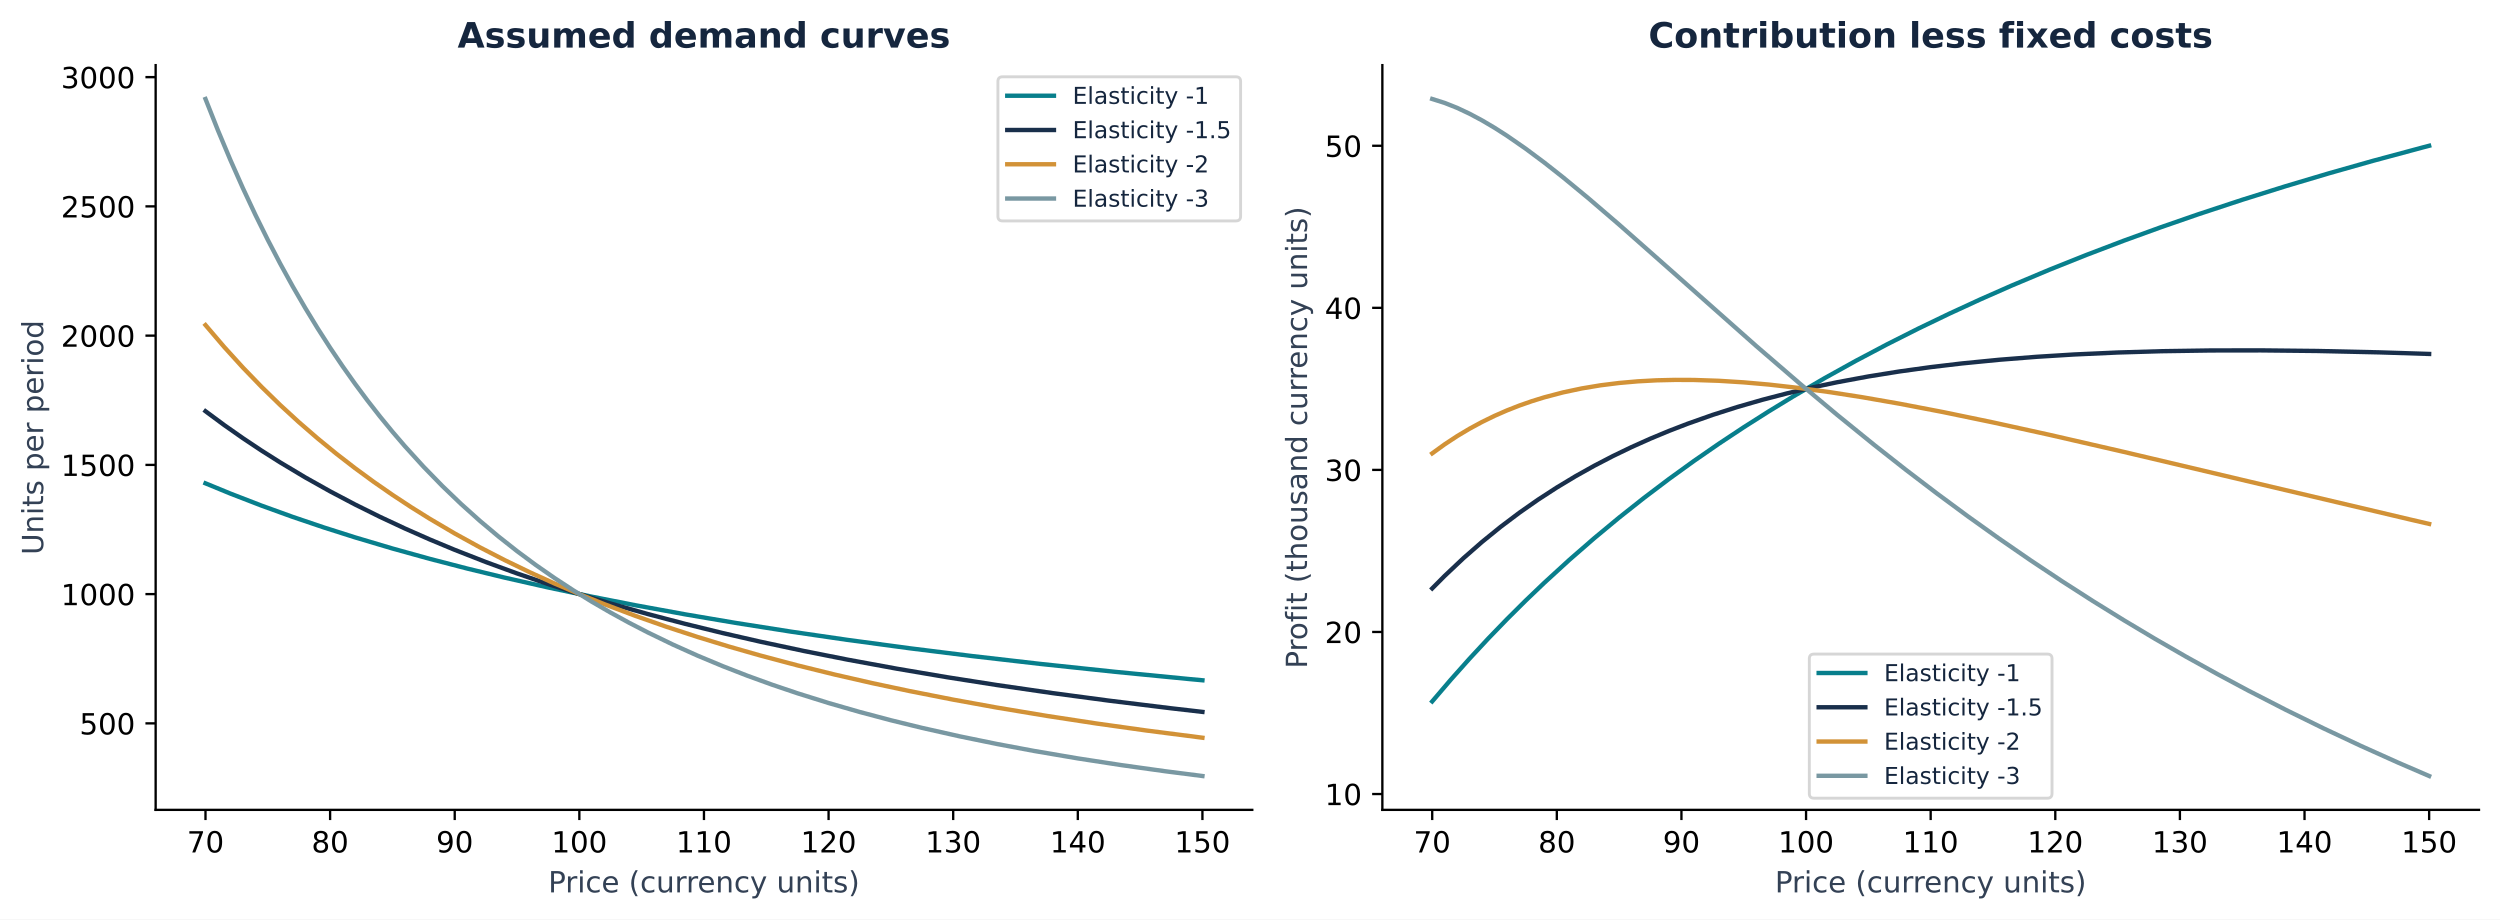
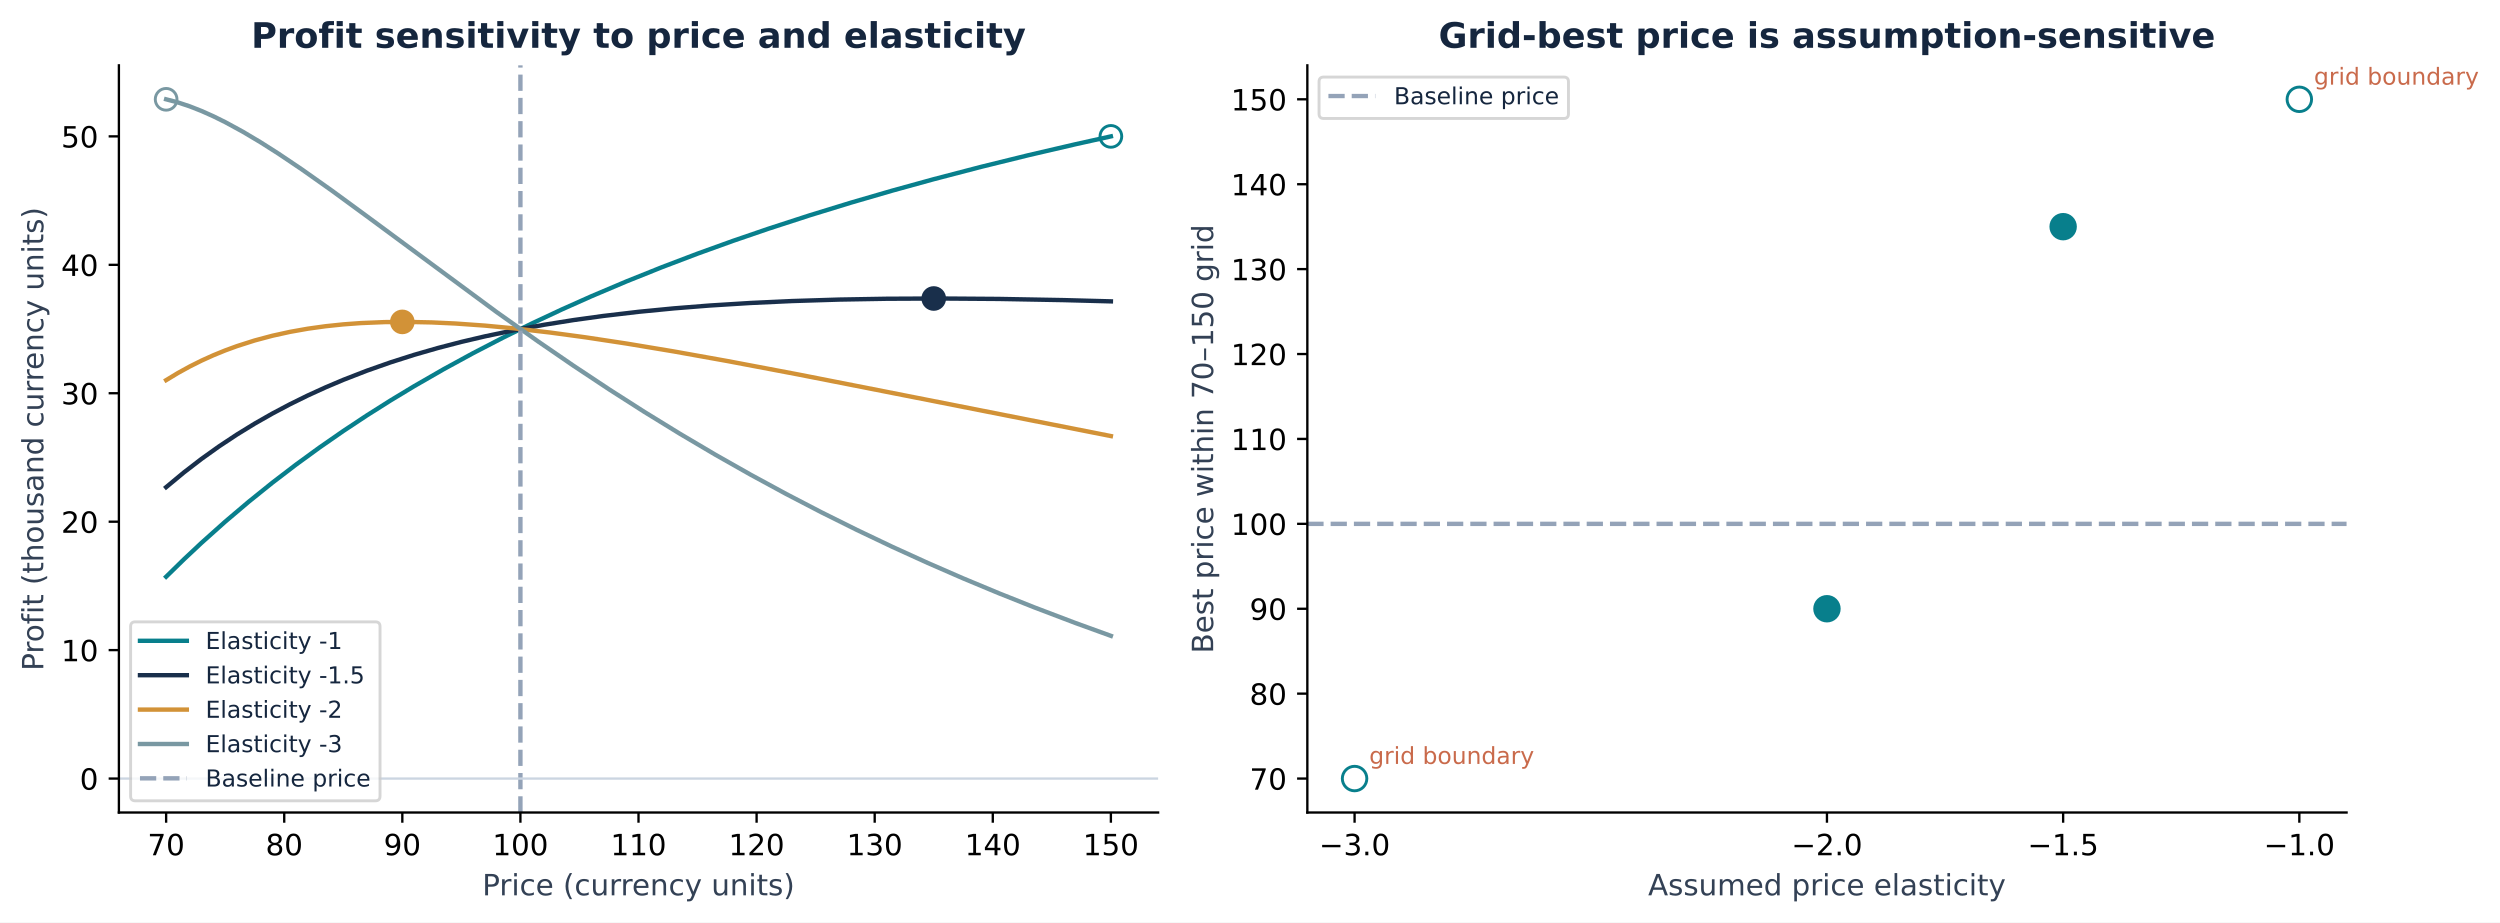
- <svg xmlns="http://www.w3.org/2000/svg" xmlns:xlink="http://www.w3.org/1999/xlink" width="856.558pt" height="315.034pt" viewBox="0 0 856.558 315.034" version="1.1">
+ <svg xmlns="http://www.w3.org/2000/svg" xmlns:xlink="http://www.w3.org/1999/xlink" width="853.766pt" height="315.034pt" viewBox="0 0 853.766 315.034" version="1.1">
  <defs>
    <style type="text/css">*{stroke-linejoin: round; stroke-linecap: butt}</style>
  </defs>
  <g id="figure_1">
    <g id="patch_1">
-       <path d="M 0 315.034  L 856.558 315.034  L 856.558 0  L 0 0  z " style="fill: #ffffff" />
+       <path d="M 0 315.034  L 853.766 315.034  L 853.766 0  L 0 0  z " style="fill: #ffffff" />
    </g>
    <g id="axes_1">
      <g id="patch_2">
-         <path d="M 53.328 277.478  L 429.058 277.478  L 429.058 22.318  L 53.328 22.318  z " style="fill: #ffffff" />
+         <path d="M 40.603 277.478  L 395.505 277.478  L 395.505 22.318  L 40.603 22.318  z " style="fill: #ffffff" />
      </g>
      <g id="matplotlib.axis_1">
        <g id="xtick_1">
          <g id="line2d_1">
            <defs>
-               <path id="md381b7b344" d="M 0 0  L 0 3.5  " style="stroke: #000000; stroke-width: 0.8" />
+               <path id="ma9744ed249" d="M 0 0  L 0 3.5  " style="stroke: #000000; stroke-width: 0.8" />
            </defs>
            <g>
-               <use xlink:href="#md381b7b344" x="70.407" y="277.478" style="stroke: #000000; stroke-width: 0.8" />
+               <use xlink:href="#ma9744ed249" x="56.735" y="277.478" style="stroke: #000000; stroke-width: 0.8" />
            </g>
          </g>
          <g id="text_1">
-             <text style="font-size: 10px; font-family: 'DejaVu Sans'; text-anchor: middle" x="70.407" y="292.077" transform="rotate(-0 70.40676 292.0766)">70</text>
+             <text style="font-size: 10px; font-family: 'DejaVu Sans'; text-anchor: middle" x="56.735" y="292.077" transform="rotate(-0 56.73505 292.0766)">70</text>
          </g>
        </g>
        <g id="xtick_2">
          <g id="line2d_2">
            <g>
-               <use xlink:href="#md381b7b344" x="113.103" y="277.478" style="stroke: #000000; stroke-width: 0.8" />
+               <use xlink:href="#ma9744ed249" x="97.065" y="277.478" style="stroke: #000000; stroke-width: 0.8" />
            </g>
          </g>
          <g id="text_2">
-             <text style="font-size: 10px; font-family: 'DejaVu Sans'; text-anchor: middle" x="113.103" y="292.077" transform="rotate(-0 113.1034 292.0766)">80</text>
+             <text style="font-size: 10px; font-family: 'DejaVu Sans'; text-anchor: middle" x="97.065" y="292.077" transform="rotate(-0 97.06486 292.0766)">80</text>
          </g>
        </g>
        <g id="xtick_3">
          <g id="line2d_3">
            <g>
-               <use xlink:href="#md381b7b344" x="155.8" y="277.478" style="stroke: #000000; stroke-width: 0.8" />
+               <use xlink:href="#ma9744ed249" x="137.395" y="277.478" style="stroke: #000000; stroke-width: 0.8" />
            </g>
          </g>
          <g id="text_3">
-             <text style="font-size: 10px; font-family: 'DejaVu Sans'; text-anchor: middle" x="155.8" y="292.077" transform="rotate(-0 155.7999 292.0766)">90</text>
+             <text style="font-size: 10px; font-family: 'DejaVu Sans'; text-anchor: middle" x="137.395" y="292.077" transform="rotate(-0 137.3947 292.0766)">90</text>
          </g>
        </g>
        <g id="xtick_4">
          <g id="line2d_4">
            <g>
-               <use xlink:href="#md381b7b344" x="198.497" y="277.478" style="stroke: #000000; stroke-width: 0.8" />
+               <use xlink:href="#ma9744ed249" x="177.724" y="277.478" style="stroke: #000000; stroke-width: 0.8" />
            </g>
          </g>
          <g id="text_4">
-             <text style="font-size: 10px; font-family: 'DejaVu Sans'; text-anchor: middle" x="198.497" y="292.077" transform="rotate(-0 198.4965 292.0766)">100</text>
+             <text style="font-size: 10px; font-family: 'DejaVu Sans'; text-anchor: middle" x="177.724" y="292.077" transform="rotate(-0 177.7245 292.0766)">100</text>
          </g>
        </g>
        <g id="xtick_5">
          <g id="line2d_5">
            <g>
-               <use xlink:href="#md381b7b344" x="241.193" y="277.478" style="stroke: #000000; stroke-width: 0.8" />
+               <use xlink:href="#ma9744ed249" x="218.054" y="277.478" style="stroke: #000000; stroke-width: 0.8" />
            </g>
          </g>
          <g id="text_5">
-             <text style="font-size: 10px; font-family: 'DejaVu Sans'; text-anchor: middle" x="241.193" y="292.077" transform="rotate(-0 241.1931 292.0766)">110</text>
+             <text style="font-size: 10px; font-family: 'DejaVu Sans'; text-anchor: middle" x="218.054" y="292.077" transform="rotate(-0 218.0543 292.0766)">110</text>
          </g>
        </g>
        <g id="xtick_6">
          <g id="line2d_6">
            <g>
-               <use xlink:href="#md381b7b344" x="283.89" y="277.478" style="stroke: #000000; stroke-width: 0.8" />
+               <use xlink:href="#ma9744ed249" x="258.384" y="277.478" style="stroke: #000000; stroke-width: 0.8" />
            </g>
          </g>
          <g id="text_6">
-             <text style="font-size: 10px; font-family: 'DejaVu Sans'; text-anchor: middle" x="283.89" y="292.077" transform="rotate(-0 283.8897 292.0766)">120</text>
+             <text style="font-size: 10px; font-family: 'DejaVu Sans'; text-anchor: middle" x="258.384" y="292.077" transform="rotate(-0 258.3841 292.0766)">120</text>
          </g>
        </g>
        <g id="xtick_7">
          <g id="line2d_7">
            <g>
-               <use xlink:href="#md381b7b344" x="326.586" y="277.478" style="stroke: #000000; stroke-width: 0.8" />
+               <use xlink:href="#ma9744ed249" x="298.714" y="277.478" style="stroke: #000000; stroke-width: 0.8" />
            </g>
          </g>
          <g id="text_7">
-             <text style="font-size: 10px; font-family: 'DejaVu Sans'; text-anchor: middle" x="326.586" y="292.077" transform="rotate(-0 326.5863 292.0766)">130</text>
+             <text style="font-size: 10px; font-family: 'DejaVu Sans'; text-anchor: middle" x="298.714" y="292.077" transform="rotate(-0 298.7139 292.0766)">130</text>
          </g>
        </g>
        <g id="xtick_8">
          <g id="line2d_8">
            <g>
-               <use xlink:href="#md381b7b344" x="369.283" y="277.478" style="stroke: #000000; stroke-width: 0.8" />
+               <use xlink:href="#ma9744ed249" x="339.044" y="277.478" style="stroke: #000000; stroke-width: 0.8" />
            </g>
          </g>
          <g id="text_8">
-             <text style="font-size: 10px; font-family: 'DejaVu Sans'; text-anchor: middle" x="369.283" y="292.077" transform="rotate(-0 369.2829 292.0766)">140</text>
+             <text style="font-size: 10px; font-family: 'DejaVu Sans'; text-anchor: middle" x="339.044" y="292.077" transform="rotate(-0 339.0437 292.0766)">140</text>
          </g>
        </g>
        <g id="xtick_9">
          <g id="line2d_9">
            <g>
-               <use xlink:href="#md381b7b344" x="411.979" y="277.478" style="stroke: #000000; stroke-width: 0.8" />
+               <use xlink:href="#ma9744ed249" x="379.374" y="277.478" style="stroke: #000000; stroke-width: 0.8" />
            </g>
          </g>
          <g id="text_9">
-             <text style="font-size: 10px; font-family: 'DejaVu Sans'; text-anchor: middle" x="411.979" y="292.077" transform="rotate(-0 411.9795 292.0766)">150</text>
+             <text style="font-size: 10px; font-family: 'DejaVu Sans'; text-anchor: middle" x="379.374" y="292.077" transform="rotate(-0 379.3736 292.0766)">150</text>
          </g>
        </g>
        <g id="text_10">
-           <text style="font-size: 10px; font-family: 'DejaVu Sans'; text-anchor: middle; fill: #334155" x="241.193" y="305.755" transform="rotate(-0 241.1931 305.7547)">Price (currency units)</text>
+           <text style="font-size: 10px; font-family: 'DejaVu Sans'; text-anchor: middle; fill: #334155" x="218.054" y="305.755" transform="rotate(-0 218.0543 305.7547)">Price (currency units)</text>
        </g>
      </g>
      <g id="matplotlib.axis_2">
        <g id="ytick_1">
          <g id="line2d_10">
            <defs>
-               <path id="m3c7390732b" d="M 0 0  L -3.5 0  " style="stroke: #000000; stroke-width: 0.8" />
+               <path id="md8321d516c" d="M 0 0  L -3.5 0  " style="stroke: #000000; stroke-width: 0.8" />
            </defs>
            <g>
-               <use xlink:href="#m3c7390732b" x="53.328" y="247.839" style="stroke: #000000; stroke-width: 0.8" />
+               <use xlink:href="#md8321d516c" x="40.603" y="265.88" style="stroke: #000000; stroke-width: 0.8" />
            </g>
          </g>
          <g id="text_11">
-             <text style="font-size: 10px; font-family: 'DejaVu Sans'; text-anchor: end" x="46.328" y="251.638" transform="rotate(-0 46.32812 251.6383)">500</text>
+             <text style="font-size: 10px; font-family: 'DejaVu Sans'; text-anchor: end" x="33.603" y="269.679" transform="rotate(-0 33.60312 269.6792)">0</text>
          </g>
        </g>
        <g id="ytick_2">
          <g id="line2d_11">
            <g>
-               <use xlink:href="#m3c7390732b" x="53.328" y="203.557" style="stroke: #000000; stroke-width: 0.8" />
+               <use xlink:href="#md8321d516c" x="40.603" y="222.019" style="stroke: #000000; stroke-width: 0.8" />
            </g>
          </g>
          <g id="text_12">
-             <text style="font-size: 10px; font-family: 'DejaVu Sans'; text-anchor: end" x="46.328" y="207.356" transform="rotate(-0 46.32812 207.3561)">1000</text>
+             <text style="font-size: 10px; font-family: 'DejaVu Sans'; text-anchor: end" x="33.603" y="225.818" transform="rotate(-0 33.60312 225.8183)">10</text>
          </g>
        </g>
        <g id="ytick_3">
          <g id="line2d_12">
            <g>
-               <use xlink:href="#m3c7390732b" x="53.328" y="159.275" style="stroke: #000000; stroke-width: 0.8" />
+               <use xlink:href="#md8321d516c" x="40.603" y="178.158" style="stroke: #000000; stroke-width: 0.8" />
            </g>
          </g>
          <g id="text_13">
-             <text style="font-size: 10px; font-family: 'DejaVu Sans'; text-anchor: end" x="46.328" y="163.074" transform="rotate(-0 46.32812 163.074)">1500</text>
+             <text style="font-size: 10px; font-family: 'DejaVu Sans'; text-anchor: end" x="33.603" y="181.958" transform="rotate(-0 33.60312 181.9575)">20</text>
          </g>
        </g>
        <g id="ytick_4">
          <g id="line2d_13">
            <g>
-               <use xlink:href="#m3c7390732b" x="53.328" y="114.993" style="stroke: #000000; stroke-width: 0.8" />
+               <use xlink:href="#md8321d516c" x="40.603" y="134.297" style="stroke: #000000; stroke-width: 0.8" />
            </g>
          </g>
          <g id="text_14">
-             <text style="font-size: 10px; font-family: 'DejaVu Sans'; text-anchor: end" x="46.328" y="118.792" transform="rotate(-0 46.32812 118.7919)">2000</text>
+             <text style="font-size: 10px; font-family: 'DejaVu Sans'; text-anchor: end" x="33.603" y="138.097" transform="rotate(-0 33.60312 138.0967)">30</text>
          </g>
        </g>
        <g id="ytick_5">
          <g id="line2d_14">
            <g>
-               <use xlink:href="#m3c7390732b" x="53.328" y="70.711" style="stroke: #000000; stroke-width: 0.8" />
+               <use xlink:href="#md8321d516c" x="40.603" y="90.437" style="stroke: #000000; stroke-width: 0.8" />
            </g>
          </g>
          <g id="text_15">
-             <text style="font-size: 10px; font-family: 'DejaVu Sans'; text-anchor: end" x="46.328" y="74.51" transform="rotate(-0 46.32812 74.50973)">2500</text>
+             <text style="font-size: 10px; font-family: 'DejaVu Sans'; text-anchor: end" x="33.603" y="94.236" transform="rotate(-0 33.60312 94.23588)">40</text>
          </g>
        </g>
        <g id="ytick_6">
          <g id="line2d_15">
            <g>
-               <use xlink:href="#m3c7390732b" x="53.328" y="26.428" style="stroke: #000000; stroke-width: 0.8" />
+               <use xlink:href="#md8321d516c" x="40.603" y="46.576" style="stroke: #000000; stroke-width: 0.8" />
            </g>
          </g>
          <g id="text_16">
-             <text style="font-size: 10px; font-family: 'DejaVu Sans'; text-anchor: end" x="46.328" y="30.228" transform="rotate(-0 46.32812 30.22758)">3000</text>
+             <text style="font-size: 10px; font-family: 'DejaVu Sans'; text-anchor: end" x="33.603" y="50.375" transform="rotate(-0 33.60312 50.37506)">50</text>
          </g>
        </g>
        <g id="text_17">
-           <text style="font-size: 10px; font-family: 'DejaVu Sans'; text-anchor: middle; fill: #334155" x="14.798" y="149.898" transform="rotate(-90 14.79844 149.8981)">Units per period</text>
+           <text style="font-size: 10px; font-family: 'DejaVu Sans'; text-anchor: middle; fill: #334155" x="14.798" y="149.898" transform="rotate(-90 14.79844 149.8981)">Profit (thousand currency units)</text>
        </g>
      </g>
      <g id="line2d_16">
-         <path d="M 70.407 165.601  L 78.946 169.115  L 89.62 173.243  L 100.294 177.103  L 110.969 180.72  L 121.643 184.116  L 134.452 187.928  L 147.261 191.48  L 160.07 194.798  L 172.879 197.904  L 187.822 201.286  L 202.766 204.434  L 217.71 207.371  L 234.789 210.495  L 251.867 213.397  L 271.081 216.425  L 290.294 219.229  L 311.642 222.11  L 332.991 224.772  L 356.474 227.476  L 382.092 230.188  L 407.71 232.682  L 411.979 233.078  L 411.979 233.078  " clip-path="url(#pd0e0f3d486)" style="fill: none; stroke: #087f8c; stroke-width: 1.5; stroke-linecap: square" />
+         <path d="M 56.735 196.956  L 62.785 191.041  L 68.834 185.368  L 76.9 178.158  L 84.966 171.323  L 93.032 164.833  L 101.098 158.665  L 109.164 152.793  L 117.23 147.198  L 125.296 141.86  L 133.362 136.762  L 141.428 131.888  L 151.51 126.088  L 161.593 120.591  L 171.675 115.373  L 181.757 110.413  L 191.84 105.693  L 201.922 101.195  L 214.021 96.07  L 226.12 91.22  L 238.219 86.623  L 250.318 82.259  L 262.417 78.112  L 276.533 73.526  L 290.648 69.192  L 304.763 65.087  L 318.879 61.196  L 335.011 56.989  L 351.143 53.017  L 367.275 49.261  L 379.374 46.576  L 379.374 46.576  " clip-path="url(#p977b4be2a9)" style="fill: none; stroke: #087f8c; stroke-width: 1.5; stroke-linecap: square" />
      </g>
      <g id="line2d_17">
-         <path d="M 70.407 140.9  L 76.811 145.634  L 83.216 150.126  L 89.62 154.393  L 96.025 158.45  L 104.564 163.558  L 113.103 168.349  L 121.643 172.849  L 130.182 177.084  L 138.721 181.073  L 147.261 184.837  L 155.8 188.393  L 166.474 192.57  L 177.148 196.474  L 187.822 200.129  L 198.497 203.557  L 209.171 206.777  L 221.98 210.392  L 234.789 213.758  L 247.598 216.899  L 260.407 219.836  L 275.35 223.028  L 290.294 225.992  L 307.373 229.128  L 324.451 232.024  L 341.53 234.705  L 360.744 237.49  L 379.957 240.057  L 401.305 242.682  L 411.979 243.913  L 411.979 243.913  " clip-path="url(#pd0e0f3d486)" style="fill: none; stroke: #192f4b; stroke-width: 1.5; stroke-linecap: square" />
+         <path d="M 56.735 166.374  L 62.785 161.353  L 68.834 156.699  L 74.883 152.385  L 80.933 148.382  L 86.982 144.668  L 93.032 141.221  L 99.081 138.02  L 105.131 135.048  L 111.18 132.288  L 117.23 129.725  L 125.296 126.59  L 133.362 123.752  L 141.428 121.182  L 149.494 118.858  L 157.56 116.758  L 165.626 114.863  L 175.708 112.756  L 185.79 110.912  L 195.873 109.304  L 205.955 107.909  L 218.054 106.485  L 230.153 105.307  L 242.252 104.344  L 256.368 103.463  L 270.483 102.81  L 286.615 102.306  L 302.747 102.026  L 320.895 101.94  L 341.06 102.086  L 363.242 102.489  L 379.374 102.916  L 379.374 102.916  " clip-path="url(#p977b4be2a9)" style="fill: none; stroke: #192f4b; stroke-width: 1.5; stroke-linecap: square" />
      </g>
      <g id="line2d_18">
-         <path d="M 70.407 111.378  L 76.811 118.882  L 83.216 125.928  L 89.62 132.553  L 96.025 138.79  L 102.429 144.668  L 108.834 150.214  L 115.238 155.453  L 121.643 160.408  L 128.047 165.097  L 134.452 169.541  L 140.856 173.755  L 147.261 177.756  L 155.8 182.783  L 164.339 187.485  L 172.879 191.89  L 181.418 196.023  L 189.957 199.905  L 198.497 203.557  L 207.036 206.996  L 217.71 211.02  L 228.384 214.766  L 239.058 218.258  L 249.732 221.518  L 260.407 224.568  L 273.216 227.973  L 286.025 231.128  L 298.834 234.055  L 311.642 236.776  L 326.586 239.716  L 341.53 242.428  L 358.609 245.277  L 375.687 247.888  L 392.766 250.287  L 411.979 252.759  L 411.979 252.759  " clip-path="url(#pd0e0f3d486)" style="fill: none; stroke: #d29237; stroke-width: 1.5; stroke-linecap: square" />
+         <path d="M 56.735 129.822  L 60.768 127.38  L 64.801 125.16  L 68.834 123.145  L 72.867 121.322  L 76.9 119.677  L 80.933 118.199  L 86.982 116.269  L 93.032 114.655  L 99.081 113.324  L 105.131 112.25  L 111.18 111.407  L 117.23 110.774  L 123.279 110.329  L 131.345 110  L 139.411 109.938  L 147.477 110.108  L 155.543 110.483  L 165.626 111.199  L 175.708 112.152  L 187.807 113.554  L 199.906 115.19  L 214.021 117.334  L 230.153 120.025  L 248.302 123.278  L 272.5 127.86  L 308.796 135  L 379.374 148.918  L 379.374 148.918  " clip-path="url(#p977b4be2a9)" style="fill: none; stroke: #d29237; stroke-width: 1.5; stroke-linecap: square" />
      </g>
      <g id="line2d_19">
-         <path d="M 70.407 33.916  L 74.676 44.673  L 78.946 54.841  L 83.216 64.459  L 87.485 73.565  L 91.755 82.191  L 96.025 90.369  L 100.294 98.128  L 104.564 105.494  L 108.834 112.492  L 113.103 119.144  L 117.373 125.472  L 121.643 131.495  L 125.912 137.231  L 130.182 142.697  L 134.452 147.909  L 138.721 152.881  L 145.126 159.92  L 151.53 166.493  L 157.935 172.636  L 164.339 178.386  L 170.744 183.772  L 177.148 188.824  L 183.553 193.567  L 189.957 198.023  L 196.362 202.215  L 202.766 206.162  L 209.171 209.88  L 215.575 213.388  L 221.98 216.699  L 230.519 220.83  L 239.058 224.666  L 247.598 228.231  L 256.137 231.549  L 264.676 234.642  L 273.216 237.527  L 283.89 240.869  L 294.564 243.943  L 305.238 246.776  L 315.912 249.392  L 328.721 252.271  L 341.53 254.898  L 354.339 257.299  L 369.283 259.846  L 384.227 262.15  L 399.171 264.24  L 411.979 265.88  L 411.979 265.88  " clip-path="url(#pd0e0f3d486)" style="fill: none; stroke: #7998a2; stroke-width: 1.5; stroke-linecap: square" />
+         <path d="M 56.735 33.916  L 60.768 34.98  L 64.801 36.321  L 68.834 37.908  L 72.867 39.71  L 76.9 41.702  L 82.949 44.997  L 88.999 48.597  L 95.048 52.444  L 103.114 57.871  L 113.197 64.997  L 125.296 73.853  L 169.659 106.614  L 183.774 116.613  L 195.873 124.913  L 207.972 132.938  L 220.071 140.674  L 232.17 148.117  L 244.269 155.264  L 256.368 162.119  L 268.467 168.687  L 280.566 174.977  L 292.664 180.996  L 304.763 186.756  L 316.862 192.265  L 328.961 197.535  L 341.06 202.576  L 353.159 207.398  L 367.275 212.762  L 379.374 217.146  L 379.374 217.146  " clip-path="url(#p977b4be2a9)" style="fill: none; stroke: #7998a2; stroke-width: 1.5; stroke-linecap: square" />
+       </g>
+       <g id="line2d_20">
+         <path d="M 177.724 277.478  L 177.724 22.318  " clip-path="url(#p977b4be2a9)" style="fill: none; stroke-dasharray: 5.55,2.4; stroke-dashoffset: 0; stroke: #94a3b8; stroke-width: 1.5" />
+       </g>
+       <g id="line2d_21">
+         <path d="M 40.603 265.88  L 395.505 265.88  " clip-path="url(#p977b4be2a9)" style="fill: none; stroke: #cbd5e1; stroke-width: 0.8; stroke-linecap: square" />
      </g>
      <g id="patch_3">
-         <path d="M 53.328 277.478  L 53.328 22.318  " style="fill: none; stroke: #000000; stroke-width: 0.8; stroke-linejoin: miter; stroke-linecap: square" />
+         <path d="M 40.603 277.478  L 40.603 22.318  " style="fill: none; stroke: #000000; stroke-width: 0.8; stroke-linejoin: miter; stroke-linecap: square" />
      </g>
      <g id="patch_4">
-         <path d="M 53.328 277.478  L 429.058 277.478  " style="fill: none; stroke: #000000; stroke-width: 0.8; stroke-linejoin: miter; stroke-linecap: square" />
+         <path d="M 40.603 277.478  L 395.505 277.478  " style="fill: none; stroke: #000000; stroke-width: 0.8; stroke-linejoin: miter; stroke-linecap: square" />
+       </g>
+       <g id="PathCollection_1">
+         <path d="M 379.374 50.284  C 380.357 50.284 381.3 49.893 381.996 49.198  C 382.691 48.502 383.082 47.559 383.082 46.576  C 383.082 45.592 382.691 44.649 381.996 43.954  C 381.3 43.258 380.357 42.868 379.374 42.868  C 378.39 42.868 377.447 43.258 376.752 43.954  C 376.056 44.649 375.665 45.592 375.665 46.576  C 375.665 47.559 376.056 48.502 376.752 49.198  C 377.447 49.893 378.39 50.284 379.374 50.284  L 379.374 50.284  z " clip-path="url(#p977b4be2a9)" style="fill: none; stroke: #087f8c" />
+       </g>
+       <g id="PathCollection_2">
+         <defs>
+           <path id="m2ddafcdd33" d="M 0 3.708  C 0.983 3.708 1.927 3.317 2.622 2.622  C 3.317 1.927 3.708 0.983 3.708 0  C 3.708 -0.983 3.317 -1.927 2.622 -2.622  C 1.927 -3.317 0.983 -3.708 0 -3.708  C -0.983 -3.708 -1.927 -3.317 -2.622 -2.622  C -3.317 -1.927 -3.708 -0.983 -3.708 0  C -3.708 0.983 -3.317 1.927 -2.622 2.622  C -1.927 3.317 -0.983 3.708 0 3.708  z " style="stroke: #192f4b" />
+         </defs>
+         <g clip-path="url(#p977b4be2a9)">
+           <use xlink:href="#m2ddafcdd33" x="318.879" y="101.939" style="fill: #192f4b; stroke: #192f4b" />
+         </g>
+       </g>
+       <g id="PathCollection_3">
+         <defs>
+           <path id="m396461ee6e" d="M 0 3.708  C 0.983 3.708 1.927 3.317 2.622 2.622  C 3.317 1.927 3.708 0.983 3.708 0  C 3.708 -0.983 3.317 -1.927 2.622 -2.622  C 1.927 -3.317 0.983 -3.708 0 -3.708  C -0.983 -3.708 -1.927 -3.317 -2.622 -2.622  C -3.317 -1.927 -3.708 -0.983 -3.708 0  C -3.708 0.983 -3.317 1.927 -2.622 2.622  C -1.927 3.317 -0.983 3.708 0 3.708  z " style="stroke: #d29237" />
+         </defs>
+         <g clip-path="url(#p977b4be2a9)">
+           <use xlink:href="#m396461ee6e" x="137.395" y="109.93" style="fill: #d29237; stroke: #d29237" />
+         </g>
+       </g>
+       <g id="PathCollection_4">
+         <path d="M 56.735 37.624  C 57.718 37.624 58.662 37.234 59.357 36.538  C 60.052 35.843 60.443 34.9 60.443 33.916  C 60.443 32.933 60.052 31.99 59.357 31.294  C 58.662 30.599 57.718 30.208 56.735 30.208  C 55.752 30.208 54.808 30.599 54.113 31.294  C 53.418 31.99 53.027 32.933 53.027 33.916  C 53.027 34.9 53.418 35.843 54.113 36.538  C 54.808 37.234 55.752 37.624 56.735 37.624  L 56.735 37.624  z " clip-path="url(#p977b4be2a9)" style="fill: none; stroke: #7998a2" />
      </g>
      <g id="text_18">
-         <text style="font-weight: 700; font-size: 12px; font-family: 'DejaVu Sans'; text-anchor: middle; fill: #15263e" x="241.193" y="16.318" transform="rotate(-0 241.1931 16.31812)">Assumed demand curves</text>
+         <text style="font-weight: 700; font-size: 12px; font-family: 'DejaVu Sans'; text-anchor: middle; fill: #15263e" x="218.054" y="16.318" transform="rotate(-0 218.0543 16.31812)">Profit sensitivity to price and elasticity</text>
      </g>
      <g id="legend_1">
        <g id="patch_5">
-           <path d="M 343.508 75.688  L 423.458 75.688  Q 425.058 75.688 425.058 74.088  L 425.058 27.918  Q 425.058 26.318 423.458 26.318  L 343.508 26.318  Q 341.908 26.318 341.908 27.918  L 341.908 74.088  Q 341.908 75.688 343.508 75.688  z " style="fill: #ffffff; opacity: 0.8; stroke: #cccccc; stroke-linejoin: miter" />
-         </g>
-         <g id="line2d_20">
-           <path d="M 345.108 32.797  L 353.108 32.797  L 361.108 32.797  " style="fill: none; stroke: #087f8c; stroke-width: 1.5; stroke-linecap: square" />
+           <path d="M 46.203 273.478  L 128.176 273.478  Q 129.776 273.478 129.776 271.878  L 129.776 213.966  Q 129.776 212.366 128.176 212.366  L 46.203 212.366  Q 44.603 212.366 44.603 213.966  L 44.603 271.878  Q 44.603 273.478 46.203 273.478  z " style="fill: #ffffff; opacity: 0.8; stroke: #cccccc; stroke-linejoin: miter" />
+         </g>
+         <g id="line2d_22">
+           <path d="M 47.803 218.844  L 55.803 218.844  L 63.803 218.844  " style="fill: none; stroke: #087f8c; stroke-width: 1.5; stroke-linecap: square" />
        </g>
        <g id="text_19">
-           <text style="font-size: 8px; font-family: 'DejaVu Sans'; text-anchor: start; fill: #15263e" x="367.508" y="35.597" transform="rotate(-0 367.5081 35.59687)">Elasticity -1</text>
-         </g>
-         <g id="line2d_21">
-           <path d="M 345.108 44.539  L 353.108 44.539  L 361.108 44.539  " style="fill: none; stroke: #192f4b; stroke-width: 1.5; stroke-linecap: square" />
+           <text style="font-size: 8px; font-family: 'DejaVu Sans'; text-anchor: start; fill: #15263e" x="70.203" y="221.644" transform="rotate(-0 70.20312 221.6444)">Elasticity -1</text>
+         </g>
+         <g id="line2d_23">
+           <path d="M 47.803 230.587  L 55.803 230.587  L 63.803 230.587  " style="fill: none; stroke: #192f4b; stroke-width: 1.5; stroke-linecap: square" />
        </g>
        <g id="text_20">
-           <text style="font-size: 8px; font-family: 'DejaVu Sans'; text-anchor: start; fill: #15263e" x="367.508" y="47.339" transform="rotate(-0 367.5081 47.33937)">Elasticity -1.5</text>
-         </g>
-         <g id="line2d_22">
-           <path d="M 345.108 56.282  L 353.108 56.282  L 361.108 56.282  " style="fill: none; stroke: #d29237; stroke-width: 1.5; stroke-linecap: square" />
+           <text style="font-size: 8px; font-family: 'DejaVu Sans'; text-anchor: start; fill: #15263e" x="70.203" y="233.387" transform="rotate(-0 70.20312 233.3869)">Elasticity -1.5</text>
+         </g>
+         <g id="line2d_24">
+           <path d="M 47.803 242.329  L 55.803 242.329  L 63.803 242.329  " style="fill: none; stroke: #d29237; stroke-width: 1.5; stroke-linecap: square" />
        </g>
        <g id="text_21">
-           <text style="font-size: 8px; font-family: 'DejaVu Sans'; text-anchor: start; fill: #15263e" x="367.508" y="59.082" transform="rotate(-0 367.5081 59.08187)">Elasticity -2</text>
-         </g>
-         <g id="line2d_23">
-           <path d="M 345.108 68.024  L 353.108 68.024  L 361.108 68.024  " style="fill: none; stroke: #7998a2; stroke-width: 1.5; stroke-linecap: square" />
+           <text style="font-size: 8px; font-family: 'DejaVu Sans'; text-anchor: start; fill: #15263e" x="70.203" y="245.129" transform="rotate(-0 70.20312 245.1294)">Elasticity -2</text>
+         </g>
+         <g id="line2d_25">
+           <path d="M 47.803 254.072  L 55.803 254.072  L 63.803 254.072  " style="fill: none; stroke: #7998a2; stroke-width: 1.5; stroke-linecap: square" />
        </g>
        <g id="text_22">
-           <text style="font-size: 8px; font-family: 'DejaVu Sans'; text-anchor: start; fill: #15263e" x="367.508" y="70.824" transform="rotate(-0 367.5081 70.82438)">Elasticity -3</text>
+           <text style="font-size: 8px; font-family: 'DejaVu Sans'; text-anchor: start; fill: #15263e" x="70.203" y="256.872" transform="rotate(-0 70.20312 256.8719)">Elasticity -3</text>
+         </g>
+         <g id="line2d_26">
+           <path d="M 47.803 265.814  L 55.803 265.814  L 63.803 265.814  " style="fill: none; stroke-dasharray: 5.55,2.4; stroke-dashoffset: 0; stroke: #94a3b8; stroke-width: 1.5" />
+         </g>
+         <g id="text_23">
+           <text style="font-size: 8px; font-family: 'DejaVu Sans'; text-anchor: start; fill: #15263e" x="70.203" y="268.614" transform="rotate(-0 70.20312 268.6144)">Baseline price</text>
        </g>
      </g>
    </g>
    <g id="axes_2">
      <g id="patch_6">
-         <path d="M 473.628 277.478  L 849.358 277.478  L 849.358 22.318  L 473.628 22.318  z " style="fill: #ffffff" />
+         <path d="M 446.465 277.478  L 801.368 277.478  L 801.368 22.318  L 446.465 22.318  z " style="fill: #ffffff" />
+       </g>
+       <g id="PathCollection_5">
+         <path d="M 785.236 38.1  C 786.345 38.1 787.409 37.659 788.194 36.874  C 788.978 36.09 789.419 35.026 789.419 33.916  C 789.419 32.807 788.978 31.743 788.194 30.958  C 787.409 30.174 786.345 29.733 785.236 29.733  C 784.126 29.733 783.062 30.174 782.278 30.958  C 781.493 31.743 781.053 32.807 781.053 33.916  C 781.053 35.026 781.493 36.09 782.278 36.874  C 783.062 37.659 784.126 38.1 785.236 38.1  L 785.236 38.1  z " clip-path="url(#paf4a6d907a)" style="fill: none; stroke: #087f8c" />
+       </g>
+       <g id="PathCollection_6">
+         <defs>
+           <path id="m5296174de5" d="M 0 4.183  C 1.109 4.183 2.174 3.743 2.958 2.958  C 3.743 2.174 4.183 1.109 4.183 0  C 4.183 -1.109 3.743 -2.174 2.958 -2.958  C 2.174 -3.743 1.109 -4.183 0 -4.183  C -1.109 -4.183 -2.174 -3.743 -2.958 -2.958  C -3.743 -2.174 -4.183 -1.109 -4.183 0  C -4.183 1.109 -3.743 2.174 -2.958 2.958  C -2.174 3.743 -1.109 4.183 0 4.183  z " style="stroke: #087f8c" />
+         </defs>
+         <g clip-path="url(#paf4a6d907a)">
+           <use xlink:href="#m5296174de5" x="704.576" y="77.409" style="fill: #087f8c; stroke: #087f8c" />
+         </g>
+       </g>
+       <g id="PathCollection_7">
+         <g clip-path="url(#paf4a6d907a)">
+           <use xlink:href="#m5296174de5" x="623.917" y="207.889" style="fill: #087f8c; stroke: #087f8c" />
+         </g>
+       </g>
+       <g id="PathCollection_8">
+         <path d="M 462.597 270.063  C 463.707 270.063 464.771 269.622 465.555 268.838  C 466.34 268.054 466.781 266.989 466.781 265.88  C 466.781 264.771 466.34 263.706 465.555 262.922  C 464.771 262.137 463.707 261.697 462.597 261.697  C 461.488 261.697 460.424 262.137 459.639 262.922  C 458.855 263.706 458.414 264.771 458.414 265.88  C 458.414 266.989 458.855 268.054 459.639 268.838  C 460.424 269.622 461.488 270.063 462.597 270.063  L 462.597 270.063  z " clip-path="url(#paf4a6d907a)" style="fill: none; stroke: #087f8c" />
      </g>
      <g id="matplotlib.axis_3">
        <g id="xtick_10">
-           <g id="line2d_24">
-             <g>
-               <use xlink:href="#md381b7b344" x="490.707" y="277.478" style="stroke: #000000; stroke-width: 0.8" />
-             </g>
-           </g>
-           <g id="text_23">
-             <text style="font-size: 10px; font-family: 'DejaVu Sans'; text-anchor: middle" x="490.707" y="292.077" transform="rotate(-0 490.7068 292.0766)">70</text>
+           <g id="line2d_27">
+             <g>
+               <use xlink:href="#ma9744ed249" x="785.236" y="277.478" style="stroke: #000000; stroke-width: 0.8" />
+             </g>
+           </g>
+           <g id="text_24">
+             <text style="font-size: 10px; font-family: 'DejaVu Sans'; text-anchor: middle" x="785.236" y="292.077" transform="rotate(-0 785.2359 292.0766)">−1.0</text>
          </g>
        </g>
        <g id="xtick_11">
-           <g id="line2d_25">
-             <g>
-               <use xlink:href="#md381b7b344" x="533.403" y="277.478" style="stroke: #000000; stroke-width: 0.8" />
-             </g>
-           </g>
-           <g id="text_24">
-             <text style="font-size: 10px; font-family: 'DejaVu Sans'; text-anchor: middle" x="533.403" y="292.077" transform="rotate(-0 533.4034 292.0766)">80</text>
+           <g id="line2d_28">
+             <g>
+               <use xlink:href="#ma9744ed249" x="704.576" y="277.478" style="stroke: #000000; stroke-width: 0.8" />
+             </g>
+           </g>
+           <g id="text_25">
+             <text style="font-size: 10px; font-family: 'DejaVu Sans'; text-anchor: middle" x="704.576" y="292.077" transform="rotate(-0 704.5763 292.0766)">−1.5</text>
          </g>
        </g>
        <g id="xtick_12">
-           <g id="line2d_26">
-             <g>
-               <use xlink:href="#md381b7b344" x="576.1" y="277.478" style="stroke: #000000; stroke-width: 0.8" />
-             </g>
-           </g>
-           <g id="text_25">
-             <text style="font-size: 10px; font-family: 'DejaVu Sans'; text-anchor: middle" x="576.1" y="292.077" transform="rotate(-0 576.0999 292.0766)">90</text>
+           <g id="line2d_29">
+             <g>
+               <use xlink:href="#ma9744ed249" x="623.917" y="277.478" style="stroke: #000000; stroke-width: 0.8" />
+             </g>
+           </g>
+           <g id="text_26">
+             <text style="font-size: 10px; font-family: 'DejaVu Sans'; text-anchor: middle" x="623.917" y="292.077" transform="rotate(-0 623.9167 292.0766)">−2.0</text>
          </g>
        </g>
        <g id="xtick_13">
-           <g id="line2d_27">
-             <g>
-               <use xlink:href="#md381b7b344" x="618.797" y="277.478" style="stroke: #000000; stroke-width: 0.8" />
-             </g>
-           </g>
-           <g id="text_26">
-             <text style="font-size: 10px; font-family: 'DejaVu Sans'; text-anchor: middle" x="618.797" y="292.077" transform="rotate(-0 618.7965 292.0766)">100</text>
-           </g>
-         </g>
-         <g id="xtick_14">
-           <g id="line2d_28">
-             <g>
-               <use xlink:href="#md381b7b344" x="661.493" y="277.478" style="stroke: #000000; stroke-width: 0.8" />
+           <g id="line2d_30">
+             <g>
+               <use xlink:href="#ma9744ed249" x="462.597" y="277.478" style="stroke: #000000; stroke-width: 0.8" />
            </g>
          </g>
          <g id="text_27">
-             <text style="font-size: 10px; font-family: 'DejaVu Sans'; text-anchor: middle" x="661.493" y="292.077" transform="rotate(-0 661.4931 292.0766)">110</text>
-           </g>
-         </g>
-         <g id="xtick_15">
-           <g id="line2d_29">
-             <g>
-               <use xlink:href="#md381b7b344" x="704.19" y="277.478" style="stroke: #000000; stroke-width: 0.8" />
-             </g>
-           </g>
-           <g id="text_28">
-             <text style="font-size: 10px; font-family: 'DejaVu Sans'; text-anchor: middle" x="704.19" y="292.077" transform="rotate(-0 704.1897 292.0766)">120</text>
-           </g>
-         </g>
-         <g id="xtick_16">
-           <g id="line2d_30">
-             <g>
-               <use xlink:href="#md381b7b344" x="746.886" y="277.478" style="stroke: #000000; stroke-width: 0.8" />
-             </g>
-           </g>
-           <g id="text_29">
-             <text style="font-size: 10px; font-family: 'DejaVu Sans'; text-anchor: middle" x="746.886" y="292.077" transform="rotate(-0 746.8863 292.0766)">130</text>
-           </g>
-         </g>
-         <g id="xtick_17">
-           <g id="line2d_31">
-             <g>
-               <use xlink:href="#md381b7b344" x="789.583" y="277.478" style="stroke: #000000; stroke-width: 0.8" />
-             </g>
-           </g>
-           <g id="text_30">
-             <text style="font-size: 10px; font-family: 'DejaVu Sans'; text-anchor: middle" x="789.583" y="292.077" transform="rotate(-0 789.5829 292.0766)">140</text>
-           </g>
-         </g>
-         <g id="xtick_18">
-           <g id="line2d_32">
-             <g>
-               <use xlink:href="#md381b7b344" x="832.279" y="277.478" style="stroke: #000000; stroke-width: 0.8" />
-             </g>
-           </g>
-           <g id="text_31">
-             <text style="font-size: 10px; font-family: 'DejaVu Sans'; text-anchor: middle" x="832.279" y="292.077" transform="rotate(-0 832.2795 292.0766)">150</text>
-           </g>
-         </g>
-         <g id="text_32">
-           <text style="font-size: 10px; font-family: 'DejaVu Sans'; text-anchor: middle; fill: #334155" x="661.493" y="305.755" transform="rotate(-0 661.4931 305.7547)">Price (currency units)</text>
+             <text style="font-size: 10px; font-family: 'DejaVu Sans'; text-anchor: middle" x="462.597" y="292.077" transform="rotate(-0 462.5974 292.0766)">−3.0</text>
+           </g>
+         </g>
+         <g id="text_28">
+           <text style="font-size: 10px; font-family: 'DejaVu Sans'; text-anchor: middle; fill: #334155" x="623.917" y="305.755" transform="rotate(-0 623.9167 305.7547)">Assumed price elasticity</text>
        </g>
      </g>
      <g id="matplotlib.axis_4">
        <g id="ytick_7">
+           <g id="line2d_31">
+             <g>
+               <use xlink:href="#md8321d516c" x="446.465" y="265.88" style="stroke: #000000; stroke-width: 0.8" />
+             </g>
+           </g>
+           <g id="text_29">
+             <text style="font-size: 10px; font-family: 'DejaVu Sans'; text-anchor: end" x="439.465" y="269.679" transform="rotate(-0 439.4655 269.6792)">70</text>
+           </g>
+         </g>
+         <g id="ytick_8">
+           <g id="line2d_32">
+             <g>
+               <use xlink:href="#md8321d516c" x="446.465" y="236.884" style="stroke: #000000; stroke-width: 0.8" />
+             </g>
+           </g>
+           <g id="text_30">
+             <text style="font-size: 10px; font-family: 'DejaVu Sans'; text-anchor: end" x="439.465" y="240.684" transform="rotate(-0 439.4655 240.6837)">80</text>
+           </g>
+         </g>
+         <g id="ytick_9">
          <g id="line2d_33">
            <g>
-               <use xlink:href="#m3c7390732b" x="473.628" y="272.05" style="stroke: #000000; stroke-width: 0.8" />
+               <use xlink:href="#md8321d516c" x="446.465" y="207.889" style="stroke: #000000; stroke-width: 0.8" />
+             </g>
+           </g>
+           <g id="text_31">
+             <text style="font-size: 10px; font-family: 'DejaVu Sans'; text-anchor: end" x="439.465" y="211.688" transform="rotate(-0 439.4655 211.6883)">90</text>
+           </g>
+         </g>
+         <g id="ytick_10">
+           <g id="line2d_34">
+             <g>
+               <use xlink:href="#md8321d516c" x="446.465" y="178.894" style="stroke: #000000; stroke-width: 0.8" />
+             </g>
+           </g>
+           <g id="text_32">
+             <text style="font-size: 10px; font-family: 'DejaVu Sans'; text-anchor: end" x="439.465" y="182.693" transform="rotate(-0 439.4655 182.6928)">100</text>
+           </g>
+         </g>
+         <g id="ytick_11">
+           <g id="line2d_35">
+             <g>
+               <use xlink:href="#md8321d516c" x="446.465" y="149.898" style="stroke: #000000; stroke-width: 0.8" />
            </g>
          </g>
          <g id="text_33">
-             <text style="font-size: 10px; font-family: 'DejaVu Sans'; text-anchor: end" x="466.628" y="275.849" transform="rotate(-0 466.6281 275.8488)">10</text>
-           </g>
-         </g>
-         <g id="ytick_8">
-           <g id="line2d_34">
-             <g>
-               <use xlink:href="#m3c7390732b" x="473.628" y="216.523" style="stroke: #000000; stroke-width: 0.8" />
+             <text style="font-size: 10px; font-family: 'DejaVu Sans'; text-anchor: end" x="439.465" y="153.697" transform="rotate(-0 439.4655 153.6973)">110</text>
+           </g>
+         </g>
+         <g id="ytick_12">
+           <g id="line2d_36">
+             <g>
+               <use xlink:href="#md8321d516c" x="446.465" y="120.903" style="stroke: #000000; stroke-width: 0.8" />
            </g>
          </g>
          <g id="text_34">
-             <text style="font-size: 10px; font-family: 'DejaVu Sans'; text-anchor: end" x="466.628" y="220.322" transform="rotate(-0 466.6281 220.3221)">20</text>
-           </g>
-         </g>
-         <g id="ytick_9">
-           <g id="line2d_35">
-             <g>
-               <use xlink:href="#m3c7390732b" x="473.628" y="160.996" style="stroke: #000000; stroke-width: 0.8" />
+             <text style="font-size: 10px; font-family: 'DejaVu Sans'; text-anchor: end" x="439.465" y="124.702" transform="rotate(-0 439.4655 124.7019)">120</text>
+           </g>
+         </g>
+         <g id="ytick_13">
+           <g id="line2d_37">
+             <g>
+               <use xlink:href="#md8321d516c" x="446.465" y="91.907" style="stroke: #000000; stroke-width: 0.8" />
            </g>
          </g>
          <g id="text_35">
-             <text style="font-size: 10px; font-family: 'DejaVu Sans'; text-anchor: end" x="466.628" y="164.795" transform="rotate(-0 466.6281 164.7955)">30</text>
-           </g>
-         </g>
-         <g id="ytick_10">
-           <g id="line2d_36">
-             <g>
-               <use xlink:href="#m3c7390732b" x="473.628" y="105.47" style="stroke: #000000; stroke-width: 0.8" />
+             <text style="font-size: 10px; font-family: 'DejaVu Sans'; text-anchor: end" x="439.465" y="95.706" transform="rotate(-0 439.4655 95.70643)">130</text>
+           </g>
+         </g>
+         <g id="ytick_14">
+           <g id="line2d_38">
+             <g>
+               <use xlink:href="#md8321d516c" x="446.465" y="62.912" style="stroke: #000000; stroke-width: 0.8" />
            </g>
          </g>
          <g id="text_36">
-             <text style="font-size: 10px; font-family: 'DejaVu Sans'; text-anchor: end" x="466.628" y="109.269" transform="rotate(-0 466.6281 109.2688)">40</text>
-           </g>
-         </g>
-         <g id="ytick_11">
-           <g id="line2d_37">
-             <g>
-               <use xlink:href="#m3c7390732b" x="473.628" y="49.943" style="stroke: #000000; stroke-width: 0.8" />
+             <text style="font-size: 10px; font-family: 'DejaVu Sans'; text-anchor: end" x="439.465" y="66.711" transform="rotate(-0 439.4655 66.71098)">140</text>
+           </g>
+         </g>
+         <g id="ytick_15">
+           <g id="line2d_39">
+             <g>
+               <use xlink:href="#md8321d516c" x="446.465" y="33.916" style="stroke: #000000; stroke-width: 0.8" />
            </g>
          </g>
          <g id="text_37">
-             <text style="font-size: 10px; font-family: 'DejaVu Sans'; text-anchor: end" x="466.628" y="53.742" transform="rotate(-0 466.6281 53.74217)">50</text>
+             <text style="font-size: 10px; font-family: 'DejaVu Sans'; text-anchor: end" x="439.465" y="37.716" transform="rotate(-0 439.4655 37.71553)">150</text>
          </g>
        </g>
        <g id="text_38">
-           <text style="font-size: 10px; font-family: 'DejaVu Sans'; text-anchor: middle; fill: #334155" x="447.823" y="149.898" transform="rotate(-90 447.8234 149.8981)">Profit (thousand currency units)</text>
-         </g>
-       </g>
-       <g id="line2d_38">
-         <path d="M 490.707 240.32  L 497.111 232.831  L 503.516 225.651  L 509.92 218.759  L 516.325 212.139  L 522.729 205.776  L 529.134 199.654  L 537.673 191.844  L 546.212 184.411  L 554.752 177.328  L 563.291 170.57  L 571.83 164.116  L 580.37 157.945  L 588.909 152.04  L 597.448 146.384  L 605.988 140.961  L 614.527 135.757  L 625.201 129.54  L 635.875 123.623  L 646.549 117.983  L 657.223 112.601  L 667.898 107.462  L 678.572 102.547  L 689.246 97.844  L 702.055 92.459  L 714.864 87.338  L 727.673 82.463  L 740.482 77.814  L 753.291 73.378  L 768.235 68.452  L 783.178 63.775  L 798.122 59.328  L 813.066 55.095  L 830.145 50.5  L 832.279 49.943  L 832.279 49.943  " clip-path="url(#pbfd6d72733)" style="fill: none; stroke: #087f8c; stroke-width: 1.5; stroke-linecap: square" />
-       </g>
-       <g id="line2d_39">
-         <path d="M 490.707 201.604  L 494.976 197.313  L 501.381 191.271  L 507.785 185.669  L 514.19 180.474  L 520.594 175.654  L 526.999 171.18  L 533.403 167.027  L 539.808 163.17  L 546.212 159.589  L 552.617 156.263  L 559.021 153.175  L 565.426 150.307  L 571.83 147.645  L 578.235 145.176  L 586.774 142.158  L 595.313 139.431  L 603.853 136.97  L 612.392 134.75  L 620.931 132.754  L 629.471 130.961  L 640.145 128.981  L 650.819 127.265  L 661.493 125.787  L 672.167 124.523  L 684.976 123.262  L 697.785 122.248  L 710.594 121.455  L 725.538 120.776  L 740.482 120.332  L 757.56 120.074  L 774.639 120.046  L 793.853 120.251  L 815.201 120.727  L 832.279 121.268  L 832.279 121.268  " clip-path="url(#pbfd6d72733)" style="fill: none; stroke: #192f4b; stroke-width: 1.5; stroke-linecap: square" />
+           <text style="font-size: 10px; font-family: 'DejaVu Sans'; text-anchor: middle; fill: #334155" x="414.298" y="149.898" transform="rotate(-90 414.2983 149.8981)">Best price within 70–150 grid</text>
+         </g>
      </g>
      <g id="line2d_40">
-         <path d="M 490.707 155.33  L 494.976 152.239  L 499.246 149.428  L 503.516 146.878  L 507.785 144.569  L 512.055 142.487  L 516.325 140.616  L 520.594 138.941  L 524.864 137.449  L 529.134 136.129  L 535.538 134.444  L 541.943 133.084  L 548.347 132.017  L 554.752 131.216  L 561.156 130.653  L 567.561 130.307  L 573.965 130.158  L 580.37 130.185  L 588.909 130.469  L 597.448 131.003  L 605.988 131.755  L 616.662 132.96  L 627.336 134.418  L 638.01 136.087  L 650.819 138.323  L 665.763 141.189  L 682.841 144.727  L 702.055 148.947  L 727.673 154.831  L 768.235 164.424  L 825.875 178.021  L 832.279 179.505  L 832.279 179.505  " clip-path="url(#pbfd6d72733)" style="fill: none; stroke: #d29237; stroke-width: 1.5; stroke-linecap: square" />
-       </g>
-       <g id="line2d_41">
-         <path d="M 490.707 33.916  L 494.976 35.263  L 499.246 36.961  L 503.516 38.969  L 507.785 41.251  L 512.055 43.773  L 516.325 46.506  L 522.729 50.944  L 529.134 55.717  L 535.538 60.76  L 544.077 67.803  L 554.752 76.966  L 569.695 90.163  L 601.718 118.55  L 616.662 131.424  L 629.471 142.148  L 642.28 152.542  L 652.954 160.933  L 663.628 169.069  L 674.302 176.947  L 684.976 184.565  L 695.65 191.924  L 706.325 199.029  L 716.999 205.884  L 727.673 212.495  L 738.347 218.869  L 749.021 225.012  L 759.695 230.933  L 770.369 236.638  L 783.178 243.212  L 795.987 249.5  L 808.796 255.516  L 821.605 261.272  L 832.279 265.88  L 832.279 265.88  " clip-path="url(#pbfd6d72733)" style="fill: none; stroke: #7998a2; stroke-width: 1.5; stroke-linecap: square" />
+         <path d="M 446.465 178.894  L 801.368 178.894  " clip-path="url(#paf4a6d907a)" style="fill: none; stroke-dasharray: 5.55,2.4; stroke-dashoffset: 0; stroke: #94a3b8; stroke-width: 1.5" />
      </g>
      <g id="patch_7">
-         <path d="M 473.628 277.478  L 473.628 22.318  " style="fill: none; stroke: #000000; stroke-width: 0.8; stroke-linejoin: miter; stroke-linecap: square" />
+         <path d="M 446.465 277.478  L 446.465 22.318  " style="fill: none; stroke: #000000; stroke-width: 0.8; stroke-linejoin: miter; stroke-linecap: square" />
      </g>
      <g id="patch_8">
-         <path d="M 473.628 277.478  L 849.358 277.478  " style="fill: none; stroke: #000000; stroke-width: 0.8; stroke-linejoin: miter; stroke-linecap: square" />
+         <path d="M 446.465 277.478  L 801.368 277.478  " style="fill: none; stroke: #000000; stroke-width: 0.8; stroke-linejoin: miter; stroke-linecap: square" />
      </g>
      <g id="text_39">
-         <text style="font-weight: 700; font-size: 12px; font-family: 'DejaVu Sans'; text-anchor: middle; fill: #15263e" x="661.493" y="16.318" transform="rotate(-0 661.4931 16.31812)">Contribution less fixed costs</text>
+         <text style="font-size: 8px; font-family: 'DejaVu Sans'; text-anchor: start; fill: #c96a4b" x="790.236" y="28.916" transform="rotate(-0 790.2359 28.91631)">grid boundary</text>
+       </g>
+       <g id="text_40">
+         <text style="font-size: 8px; font-family: 'DejaVu Sans'; text-anchor: start; fill: #c96a4b" x="467.597" y="260.88" transform="rotate(-0 467.5974 260.8799)">grid boundary</text>
+       </g>
+       <g id="text_41">
+         <text style="font-weight: 700; font-size: 12px; font-family: 'DejaVu Sans'; text-anchor: middle; fill: #15263e" x="623.917" y="16.318" transform="rotate(-0 623.9167 16.31812)">Grid-best price is assumption-sensitive</text>
      </g>
      <g id="legend_2">
        <g id="patch_9">
-           <path d="M 621.518 273.478  L 701.468 273.478  Q 703.068 273.478 703.068 271.878  L 703.068 225.708  Q 703.068 224.108 701.468 224.108  L 621.518 224.108  Q 619.918 224.108 619.918 225.708  L 619.918 271.878  Q 619.918 273.478 621.518 273.478  z " style="fill: #ffffff; opacity: 0.8; stroke: #cccccc; stroke-linejoin: miter" />
-         </g>
-         <g id="line2d_42">
-           <path d="M 623.118 230.587  L 631.118 230.587  L 639.118 230.587  " style="fill: none; stroke: #087f8c; stroke-width: 1.5; stroke-linecap: square" />
-         </g>
-         <g id="text_40">
-           <text style="font-size: 8px; font-family: 'DejaVu Sans'; text-anchor: start; fill: #15263e" x="645.518" y="233.387" transform="rotate(-0 645.5181 233.3869)">Elasticity -1</text>
-         </g>
-         <g id="line2d_43">
-           <path d="M 623.118 242.329  L 631.118 242.329  L 639.118 242.329  " style="fill: none; stroke: #192f4b; stroke-width: 1.5; stroke-linecap: square" />
-         </g>
-         <g id="text_41">
-           <text style="font-size: 8px; font-family: 'DejaVu Sans'; text-anchor: start; fill: #15263e" x="645.518" y="245.129" transform="rotate(-0 645.5181 245.1294)">Elasticity -1.5</text>
-         </g>
-         <g id="line2d_44">
-           <path d="M 623.118 254.072  L 631.118 254.072  L 639.118 254.072  " style="fill: none; stroke: #d29237; stroke-width: 1.5; stroke-linecap: square" />
+           <path d="M 452.065 40.461  L 534.038 40.461  Q 535.638 40.461 535.638 38.861  L 535.638 27.918  Q 535.638 26.318 534.038 26.318  L 452.065 26.318  Q 450.465 26.318 450.465 27.918  L 450.465 38.861  Q 450.465 40.461 452.065 40.461  z " style="fill: #ffffff; opacity: 0.8; stroke: #cccccc; stroke-linejoin: miter" />
+         </g>
+         <g id="line2d_41">
+           <path d="M 453.665 32.797  L 461.665 32.797  L 469.665 32.797  " style="fill: none; stroke-dasharray: 5.55,2.4; stroke-dashoffset: 0; stroke: #94a3b8; stroke-width: 1.5" />
        </g>
        <g id="text_42">
-           <text style="font-size: 8px; font-family: 'DejaVu Sans'; text-anchor: start; fill: #15263e" x="645.518" y="256.872" transform="rotate(-0 645.5181 256.8719)">Elasticity -2</text>
-         </g>
-         <g id="line2d_45">
-           <path d="M 623.118 265.814  L 631.118 265.814  L 639.118 265.814  " style="fill: none; stroke: #7998a2; stroke-width: 1.5; stroke-linecap: square" />
-         </g>
-         <g id="text_43">
-           <text style="font-size: 8px; font-family: 'DejaVu Sans'; text-anchor: start; fill: #15263e" x="645.518" y="268.614" transform="rotate(-0 645.5181 268.6144)">Elasticity -3</text>
+           <text style="font-size: 8px; font-family: 'DejaVu Sans'; text-anchor: start; fill: #15263e" x="476.065" y="35.597" transform="rotate(-0 476.0655 35.59687)">Baseline price</text>
        </g>
      </g>
    </g>
  </g>
  <defs>
-     <clipPath id="pd0e0f3d486">
-       <rect x="53.328" y="22.318" width="375.73" height="255.16" />
+     <clipPath id="p977b4be2a9">
+       <rect x="40.603" y="22.318" width="354.902" height="255.16" />
    </clipPath>
-     <clipPath id="pbfd6d72733">
-       <rect x="473.628" y="22.318" width="375.73" height="255.16" />
+     <clipPath id="paf4a6d907a">
+       <rect x="446.465" y="22.318" width="354.902" height="255.16" />
    </clipPath>
  </defs>
</svg>
